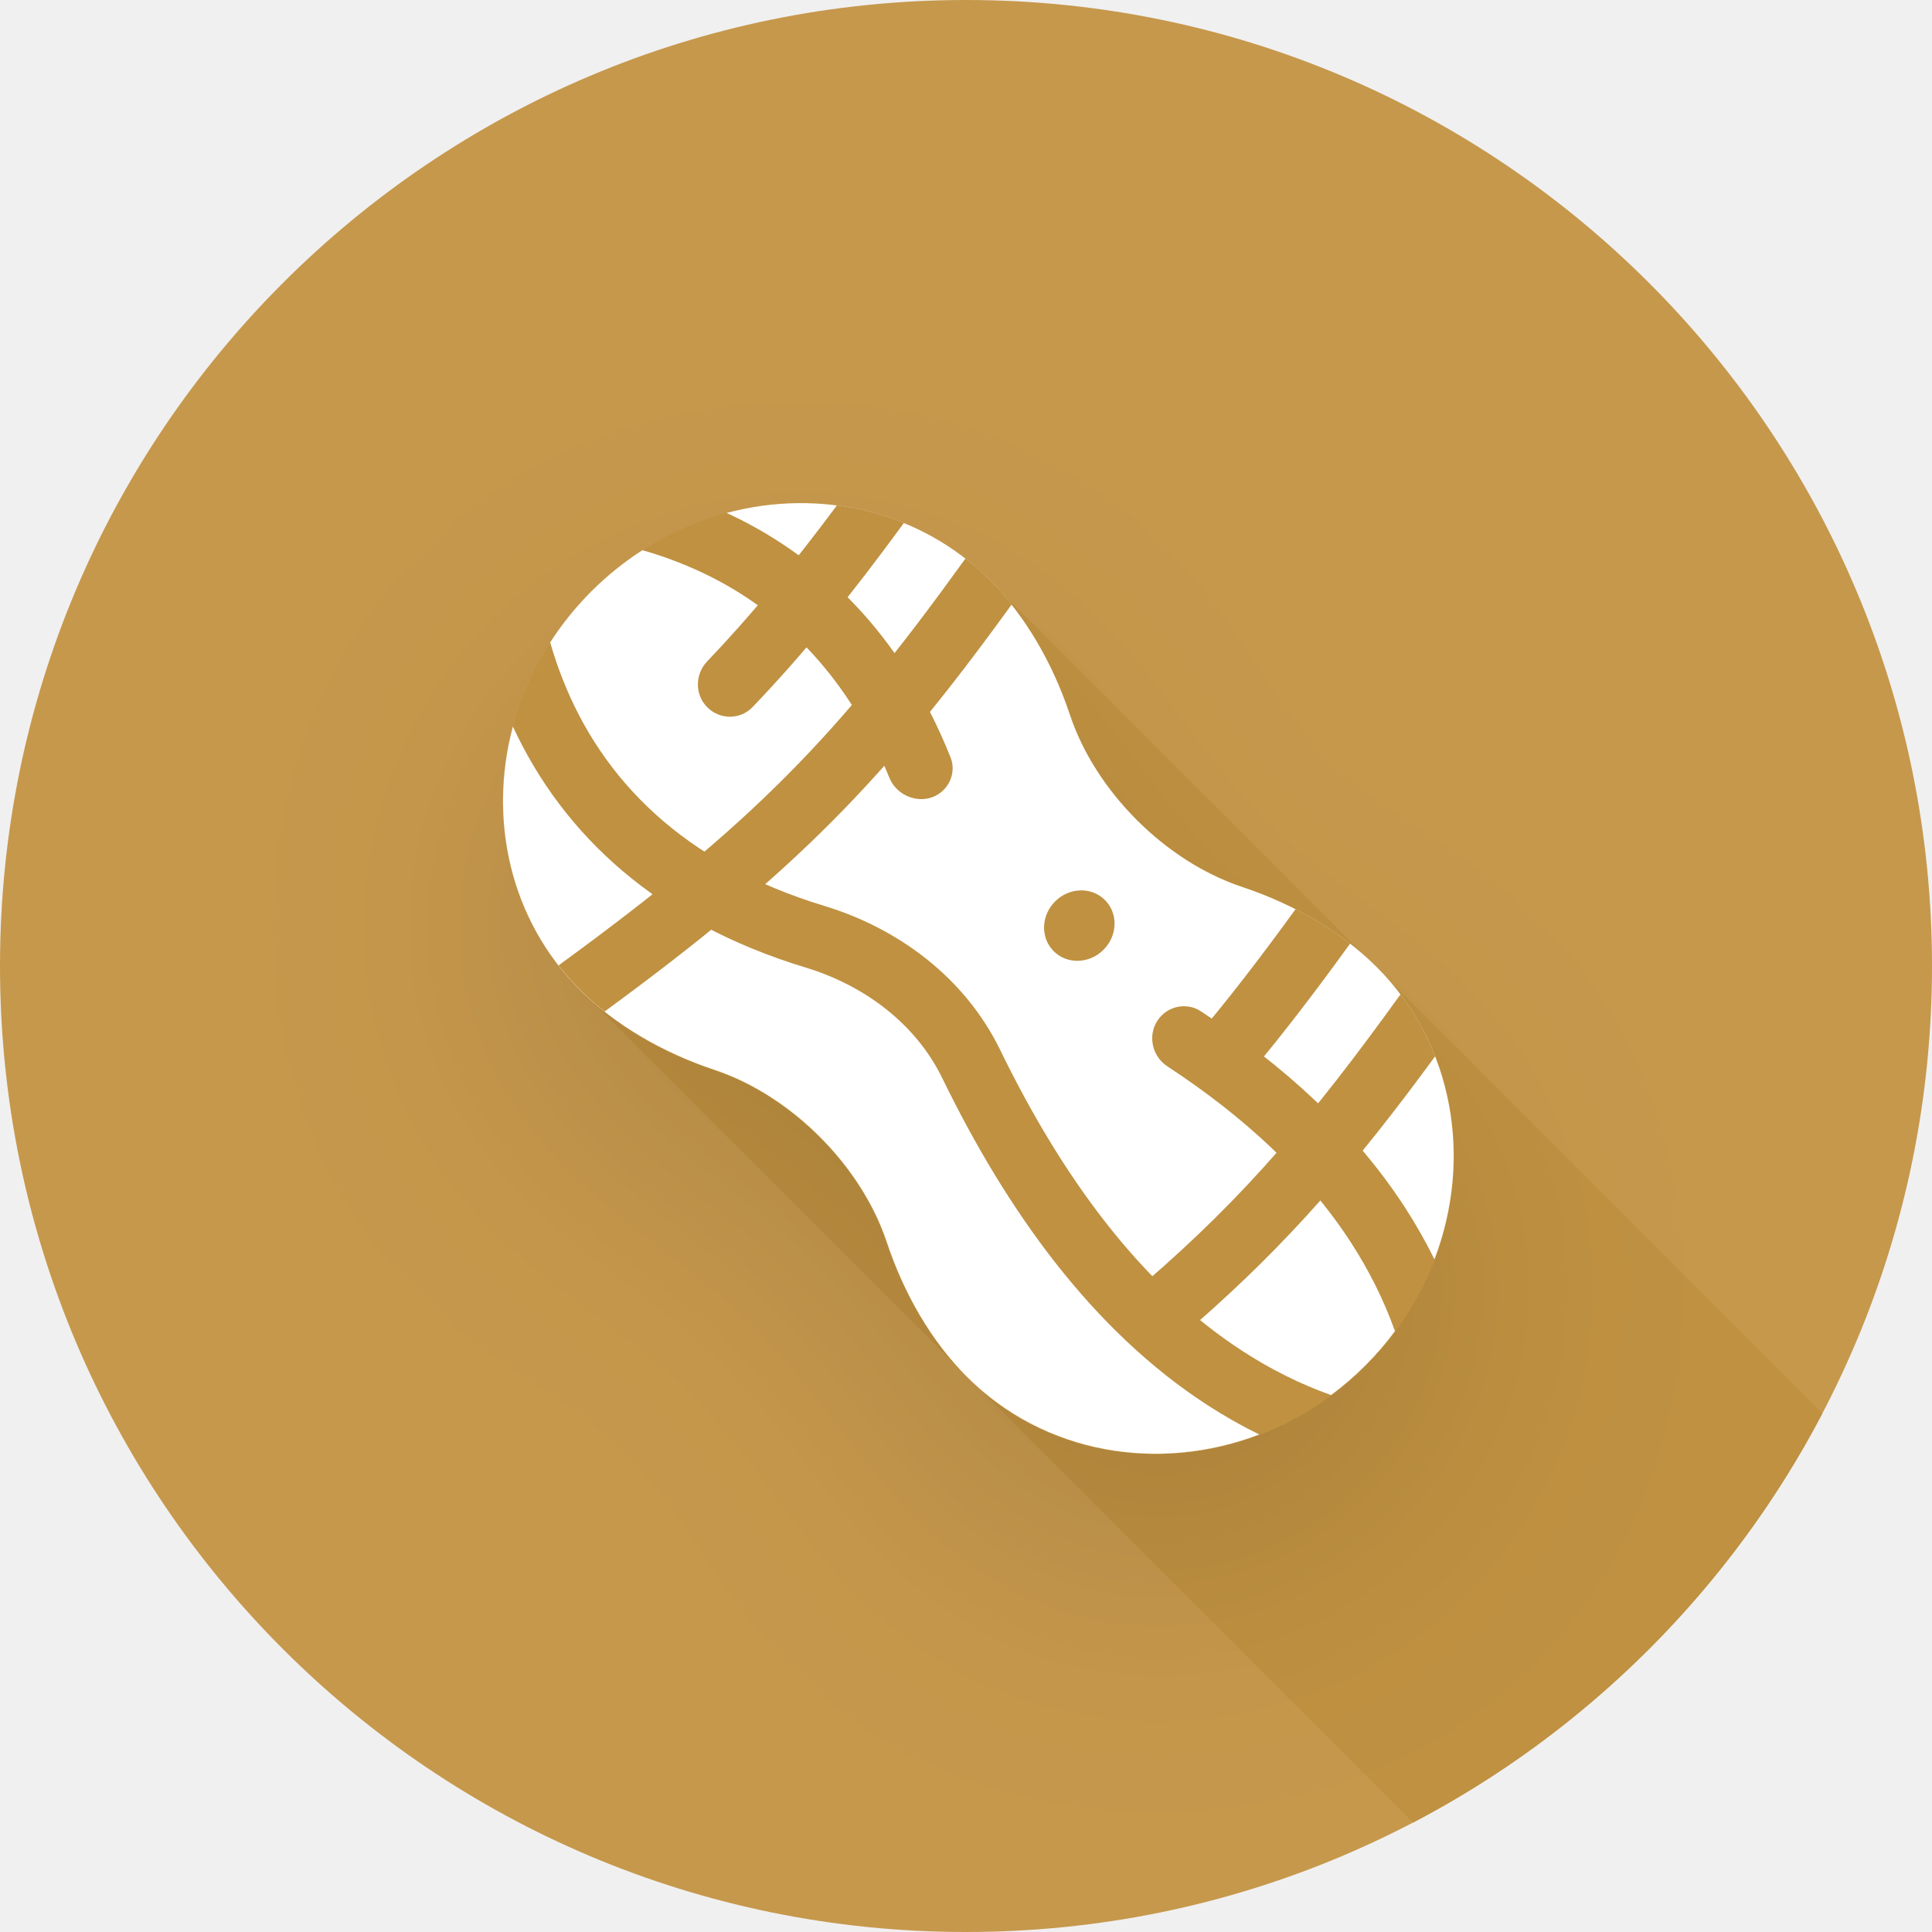
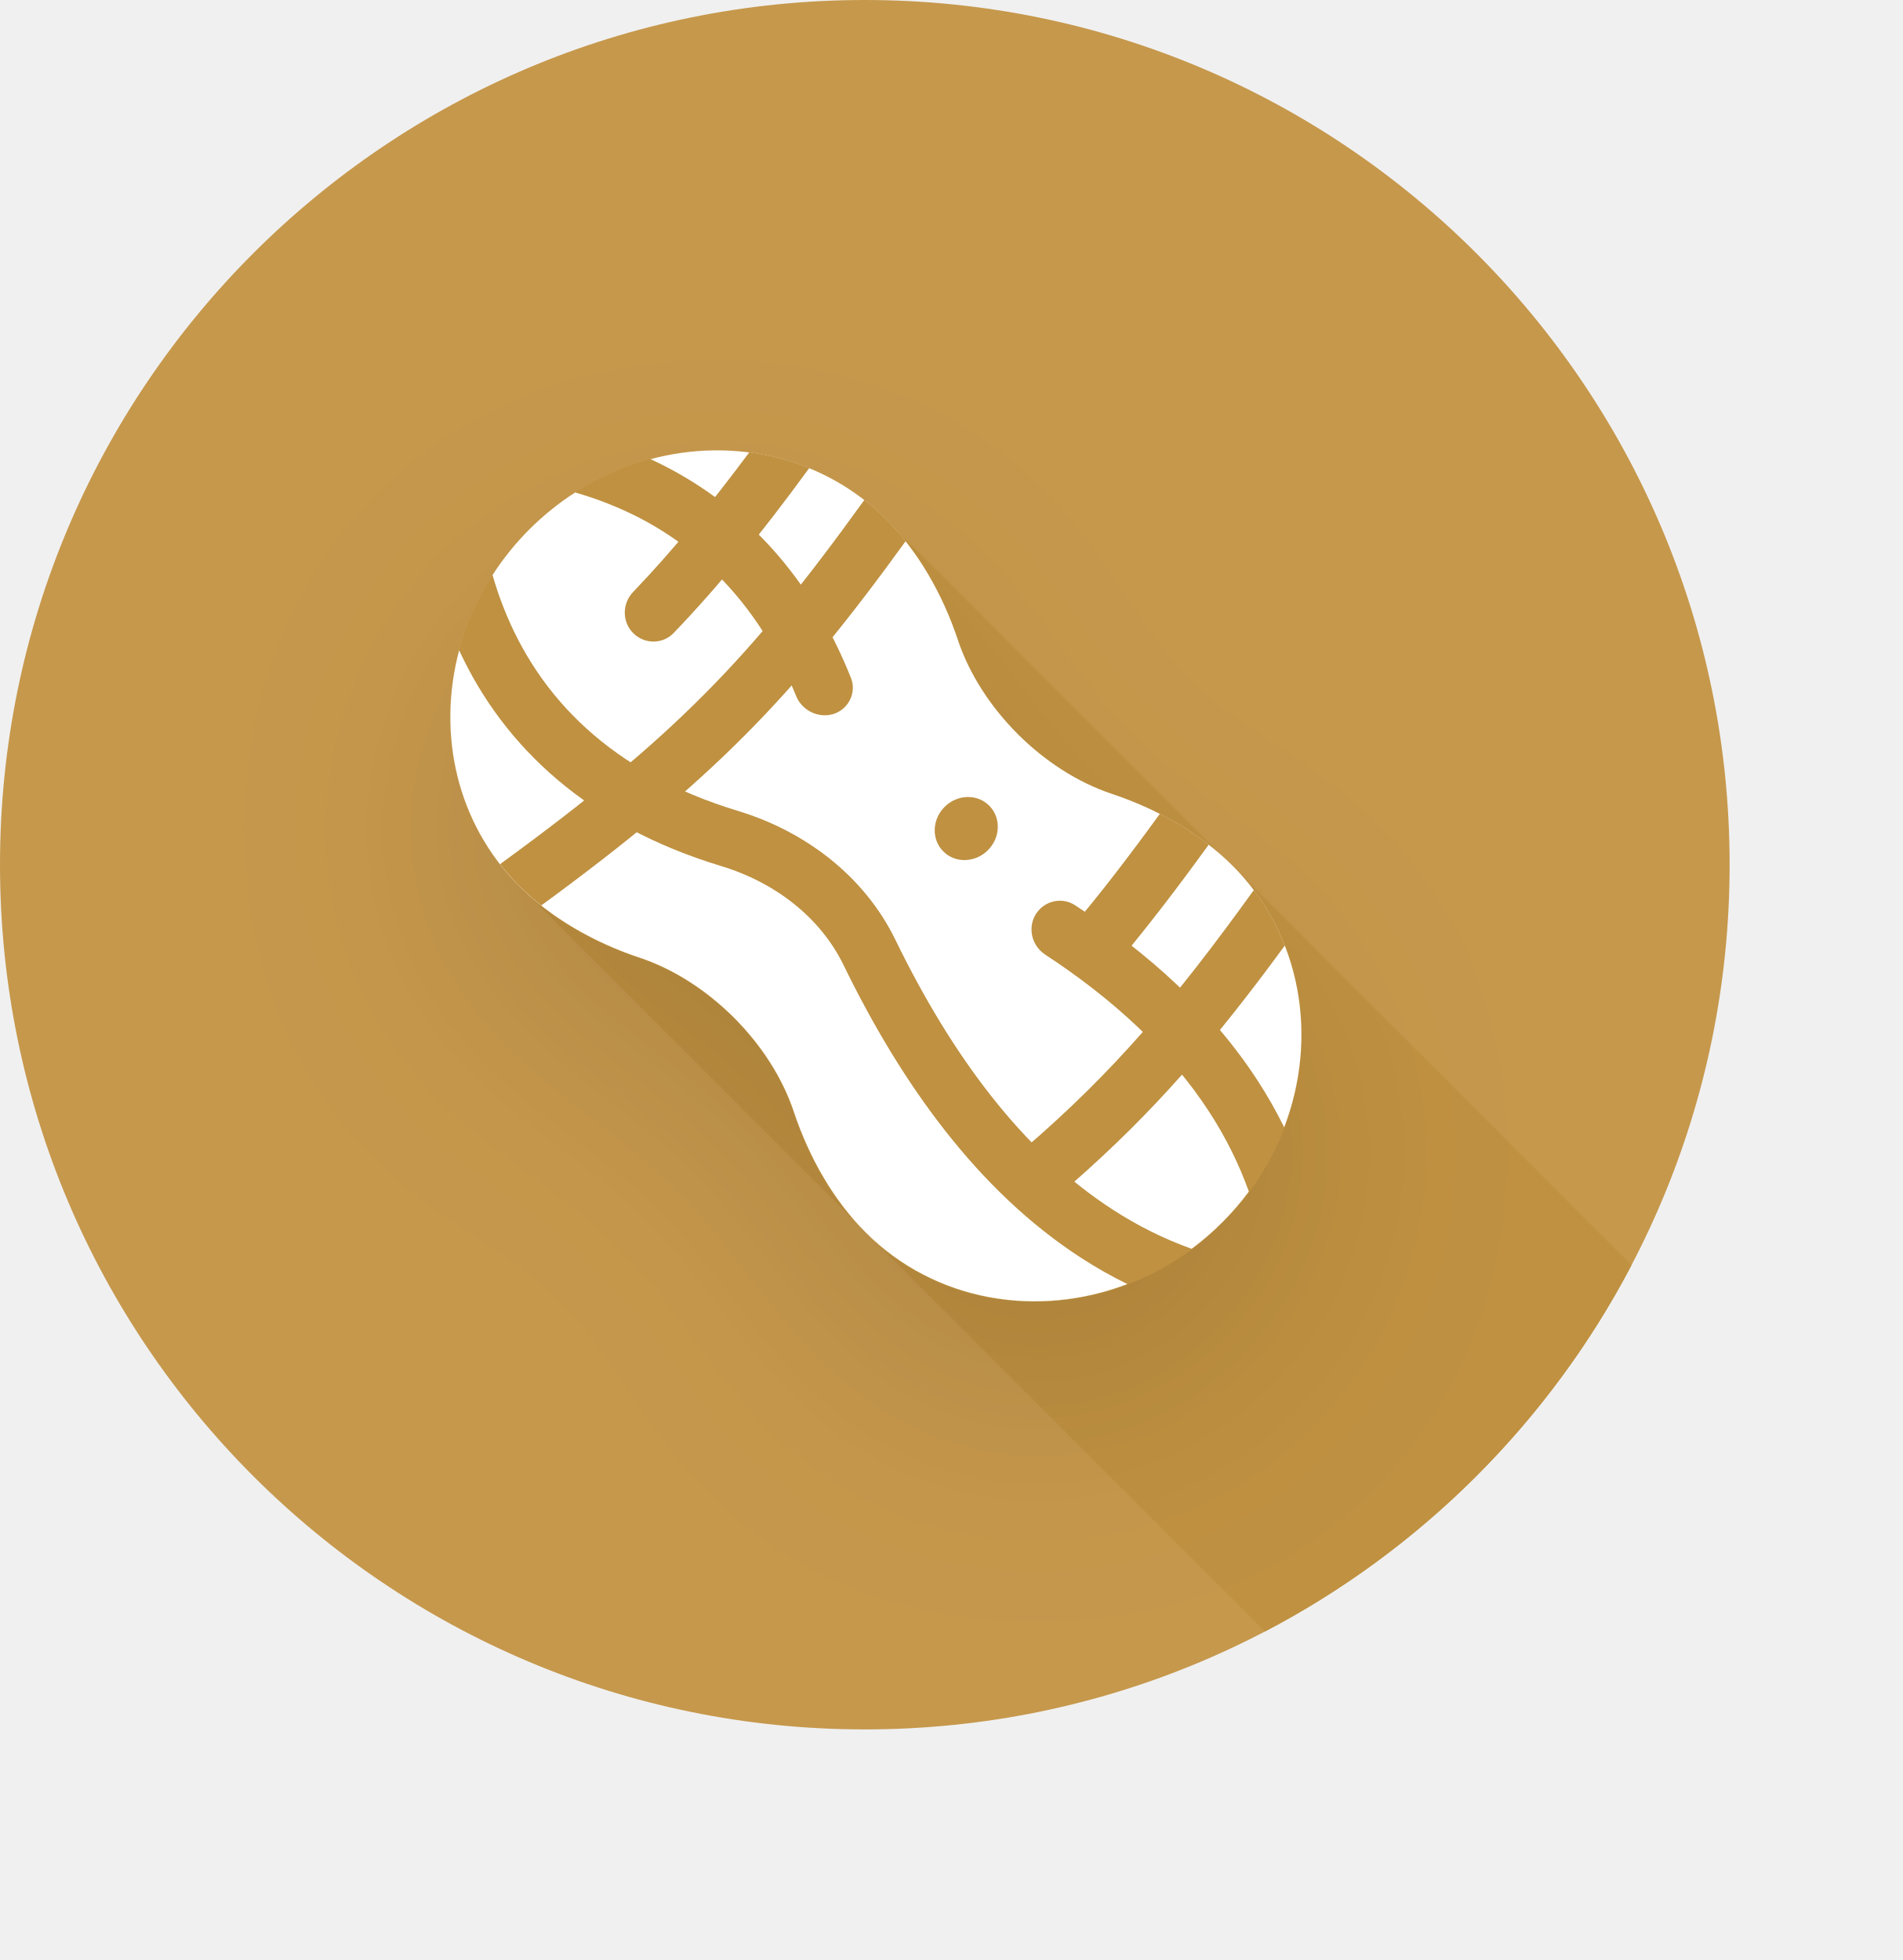
- <svg xmlns="http://www.w3.org/2000/svg" width="30" height="30" viewBox="0 0 30 30" fill="none">
+ <svg xmlns="http://www.w3.org/2000/svg" width="33" height="34" viewBox="0 0 33 34" fill="none">
  <circle cx="15" cy="15" r="15" fill="#C6984C" />
  <path fill-rule="evenodd" clip-rule="evenodd" d="M21.941 28.301L8.984 15.344L15.34 8.988L28.298 21.947C26.879 24.658 24.654 26.882 21.941 28.301Z" fill="#BF9141" />
  <g filter="url(#filter0_d_105_29576)">
    <path fill-rule="evenodd" clip-rule="evenodd" d="M19.287 13.772C18.097 13.376 17.01 12.289 16.613 11.098C16.345 10.291 15.915 9.553 15.369 9.007C13.709 7.347 10.939 7.426 9.182 9.183C7.425 10.94 7.347 13.71 9.006 15.369C9.552 15.915 10.29 16.345 11.097 16.614C12.288 17.01 13.374 18.097 13.771 19.288C14.04 20.095 14.47 20.833 15.015 21.379C16.675 23.039 19.445 22.96 21.202 21.203C22.959 19.446 23.038 16.676 21.378 15.017C20.832 14.471 20.094 14.041 19.287 13.772Z" fill="#BF9141" />
    <path fill-rule="evenodd" clip-rule="evenodd" d="M7.964 11.281C7.578 12.723 7.92 14.284 9.006 15.37C9.551 15.915 10.289 16.345 11.097 16.614C12.287 17.011 13.374 18.098 13.77 19.288C14.039 20.096 14.469 20.834 15.015 21.379C16.215 22.58 17.996 22.871 19.554 22.275C19.277 22.139 19.009 21.987 18.75 21.819C16.963 20.661 15.636 18.804 14.632 16.742C14.228 15.911 13.44 15.306 12.51 15.024C10.214 14.328 8.747 12.974 7.964 11.281ZM21.661 20.67C21.523 20.856 21.37 21.034 21.201 21.203C21.033 21.372 20.855 21.525 20.669 21.663C20.179 21.488 19.722 21.257 19.294 20.979C17.72 19.96 16.495 18.284 15.531 16.304C14.985 15.182 13.949 14.415 12.8 14.067C10.612 13.404 9.347 12.106 8.732 10.534C8.66 10.352 8.598 10.165 8.543 9.975C8.723 9.695 8.936 9.429 9.182 9.183C9.429 8.937 9.695 8.723 9.976 8.543C10.352 8.651 10.714 8.792 11.057 8.966C12.205 9.552 13.184 10.542 13.809 12.074C13.947 12.413 14.393 12.525 14.652 12.266C14.784 12.133 14.83 11.935 14.76 11.761C14.057 9.996 12.917 8.792 11.511 8.075C11.435 8.037 11.359 8 11.283 7.965C12.723 7.58 14.283 7.922 15.368 9.007C15.914 9.553 16.344 10.291 16.613 11.098C17.009 12.289 18.096 13.376 19.287 13.772C20.094 14.041 20.832 14.471 21.378 15.017C22.578 16.217 22.869 17.997 22.274 19.555C22.137 19.278 21.985 19.009 21.816 18.749C21.03 17.536 19.922 16.534 18.645 15.702C18.453 15.577 18.2 15.607 18.037 15.769C17.808 15.998 17.857 16.381 18.127 16.558C19.303 17.329 20.29 18.232 20.977 19.293C21.255 19.722 21.486 20.18 21.661 20.67Z" fill="white" />
    <path fill-rule="evenodd" clip-rule="evenodd" d="M20.118 14.117C19.578 14.861 19.085 15.503 18.589 16.089L19.433 16.639C19.93 16.045 20.426 15.397 20.965 14.652C20.707 14.451 20.422 14.272 20.118 14.117ZM21.749 15.441C21.74 15.451 21.732 15.462 21.724 15.472C20.368 17.355 19.316 18.589 17.808 19.892L18.598 20.53C20.002 19.3 21.038 18.105 22.285 16.402C22.152 16.063 21.974 15.739 21.749 15.441ZM21.202 21.201C19.445 22.958 16.675 23.037 15.016 21.378C14.47 20.832 14.04 20.094 13.771 19.286C13.375 18.096 12.288 17.009 11.097 16.612C10.465 16.402 9.876 16.093 9.388 15.707C12.351 13.537 13.744 12.103 15.708 9.388C15.601 9.252 15.488 9.124 15.369 9.006C15.249 8.886 15.124 8.775 14.993 8.674C14.982 8.686 14.972 8.699 14.963 8.712C13.006 11.428 11.682 12.795 8.711 14.963C8.698 14.972 8.686 14.982 8.674 14.992C7.367 13.314 7.552 10.812 9.182 9.182C7.426 10.939 7.347 13.708 9.006 15.368C9.552 15.914 10.29 16.344 11.097 16.613C12.288 17.009 13.374 18.096 13.771 19.287C14.04 20.094 14.47 20.832 15.015 21.378C16.675 23.038 19.445 22.959 21.202 21.202C21.202 21.202 21.202 21.201 21.202 21.201ZM12.996 7.847C12.301 8.78 11.668 9.551 10.98 10.271C10.789 10.471 10.788 10.788 10.983 10.983C11.178 11.178 11.494 11.179 11.685 10.98C12.486 10.145 13.215 9.243 14.036 8.12C13.702 7.984 13.352 7.893 12.996 7.847ZM17.157 13.975C17.365 14.182 17.355 14.529 17.135 14.748C16.916 14.968 16.569 14.978 16.362 14.77C16.154 14.563 16.164 14.217 16.384 13.997C16.604 13.777 16.95 13.768 17.157 13.975Z" fill="#BF9141" />
  </g>
  <defs>
    <filter id="filter0_d_105_29576" x="3.811" y="5.812" width="22.762" height="22.762" filterUnits="userSpaceOnUse" color-interpolation-filters="sRGB">
      <feFlood flood-opacity="0" result="BackgroundImageFix" />
      <feColorMatrix in="SourceAlpha" type="matrix" values="0 0 0 0 0 0 0 0 0 0 0 0 0 0 0 0 0 0 127 0" result="hardAlpha" />
      <feOffset dy="2" />
      <feGaussianBlur stdDeviation="2" />
      <feComposite in2="hardAlpha" operator="out" />
      <feColorMatrix type="matrix" values="0 0 0 0 0 0 0 0 0 0 0 0 0 0 0 0 0 0 0.1 0" />
      <feBlend mode="normal" in2="BackgroundImageFix" result="effect1_dropShadow_105_29576" />
      <feBlend mode="normal" in="SourceGraphic" in2="effect1_dropShadow_105_29576" result="shape" />
    </filter>
  </defs>
</svg>
